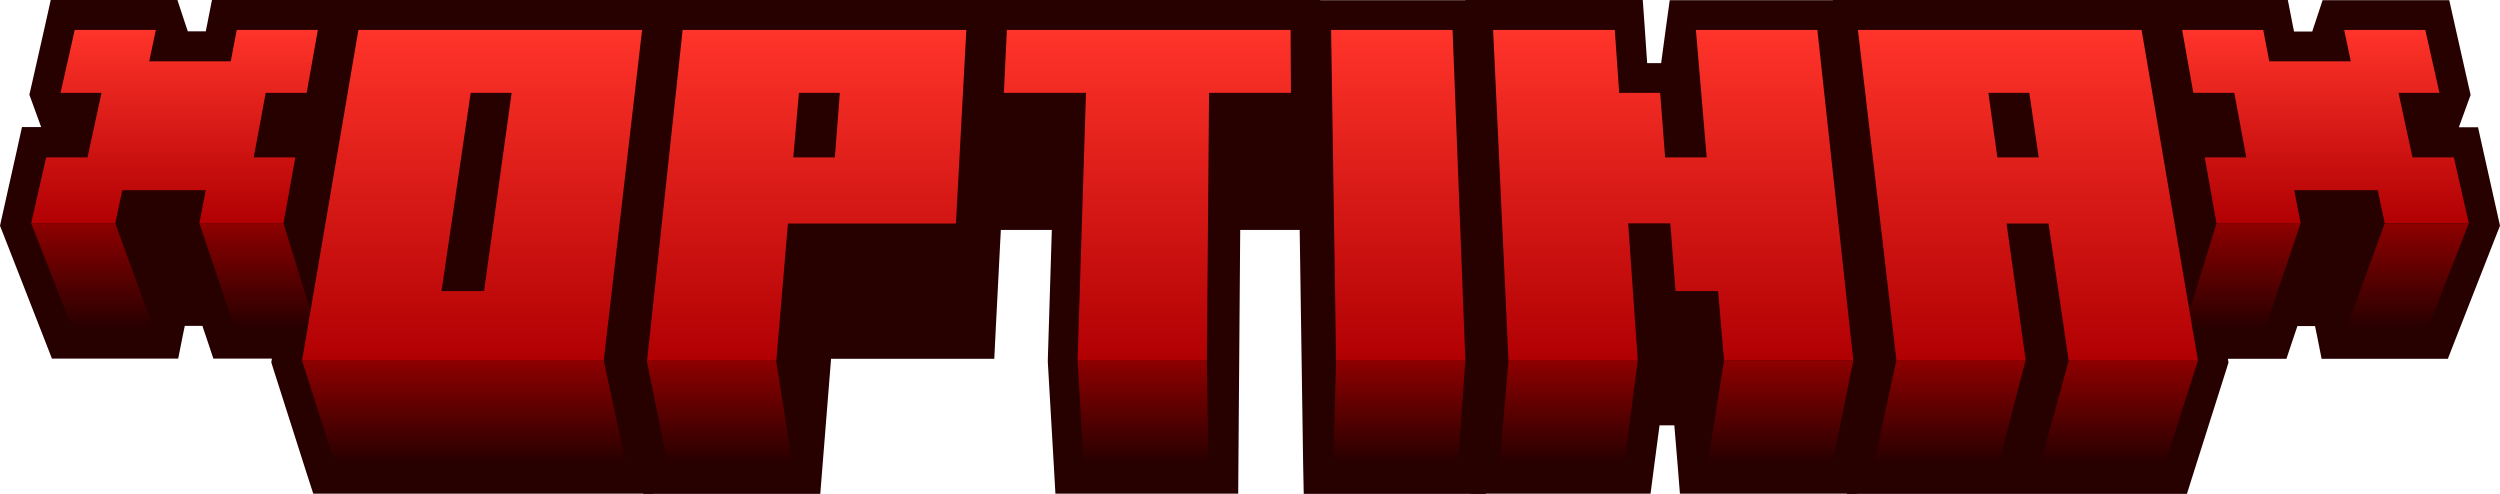
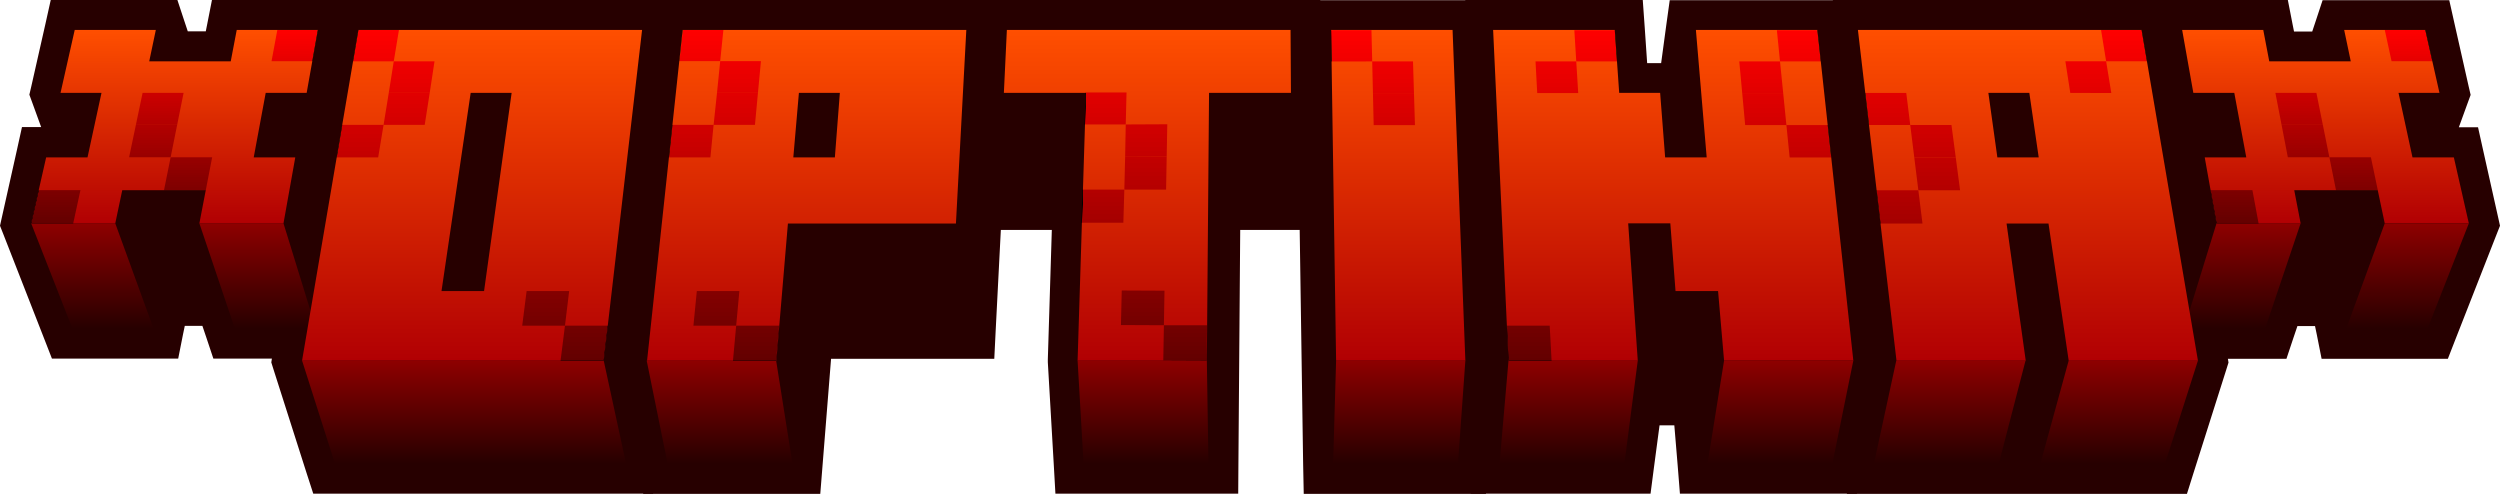
- <svg xmlns="http://www.w3.org/2000/svg" version="1.1" id="Layer_1" x="0px" y="0px" viewBox="0 0 1251.4 247.2" style="enable-background:new 0 0 1251.4 247.2;" xml:space="preserve">
-   <style type="text/css">
- 	.st0{fill:#270000;}
- 	.st1{fill:url(#SVGID_1_);}
- 	.st2{fill:url(#SVGID_00000018928488827929243230000005244498584126884523_);}
- 	.st3{fill:url(#SVGID_00000041266091809251078770000016375297489069024918_);}
- 	.st4{fill:url(#SVGID_00000136388046494576672110000013414799500107000742_);}
- 	.st5{fill:url(#SVGID_00000153669328949377278670000008505220253596795542_);}
- 	.st6{fill:url(#SVGID_00000045610987593421785030000002802650781593402812_);}
- 	.st7{fill:url(#SVGID_00000165213277744215647540000006104306633839793536_);}
- 	.st8{fill:url(#SVGID_00000169529865908907821350000009072999447327787141_);}
- 	.st9{fill:url(#SVGID_00000086657796637743728560000008266287082184351658_);}
- 	.st10{fill:url(#SVGID_00000156565917595105547600000010509926197913065870_);}
- 	.st11{fill:url(#SVGID_00000037691385992068257810000000158200991109285807_);}
- 	.st12{fill:url(#SVGID_00000174598311528820323410000009106710826285218725_);}
- 	.st13{fill:url(#SVGID_00000093176442774385963100000008589090059006871484_);}
- 	.st14{fill:url(#SVGID_00000029767107608840395460000006370741216298597023_);}
- 	.st15{fill:url(#SVGID_00000148661922992881341490000000316063774313007292_);}
- 	.st16{fill:url(#SVGID_00000121271978251514243290000017973355981900343185_);}
- 	.st17{fill:url(#SVGID_00000156577121663205000670000014385900949314483625_);}
- 	.st18{fill:url(#SVGID_00000026144572694308891390000007261675362677824386_);}
- 	.st19{fill:url(#SVGID_00000080927934288316286580000011783963360151941806_);}
- 	.st20{fill:url(#SVGID_00000032650783084210866260000005670240576085350834_);}
- </style>
-   <g id="Layer_1_00000016052017579924397270000016775437385908326557_">
-     <g id="OptiNa_Outlines">
-       <g>
-         <polygon class="st0" points="162.2,239.7 143.5,181 145,172.1 112.2,172.1 106.7,155.7 86.3,155.7 83.1,172.1 31.2,172.1      7.8,112.4 17.1,71.3 31.4,71.3 22.5,47 31.4,7.5 83.4,7.5 88.6,23.2 109.3,23.2 112.3,7.5 164.8,7.5 169.9,25.8 173.1,7.5      327.6,7.5 338.9,68.8 320.1,239.7    " />
-         <path class="st0" d="M321.4,15l10,54.1l-18,163H167.6l-16.5-51.6l2.7-15.9h-36.3l-5.5-16.4H80.2L77,164.6H36.3l-20.6-52.8     l7.4-33.1h19.1L30.3,46.5L37.4,15H78l5.2,15.7h32.4l3-15.7h40.6l12.6,44.9l7.6-44.9H321.4 M333.9,0H106.1l-2.4,12.2l-0.7,3.5h-9     l-1.8-5.4L88.8,0H25.4l-2.6,11.7l-7.1,31.4l-1,4.3l1.5,4.1l4.4,12.1H11L8.4,75.4L1,108.5L0,113l1.7,4.3L22.3,170l3.7,9.5h63.2     l2.4-12.1l0.9-4.3h8.8l2.1,6.2l3.4,10.2h29.3l-0.3,1.9l1.1,3.5l16.5,51.7l3.4,10.5h170.1l1.5-13.4l18-163l0.2-2.2l-0.4-2.2     l-10-54.1L333.9,0L333.9,0z" />
-         <polygon class="st0" points="535.3,239.7 531.9,180.6 534.2,107.7 499.6,107.7 495,46.6 496.8,7.5 653.4,7.5 653.7,46.6      653,107.7 613.3,107.7 612.3,239.7    " />
-         <path class="st0" d="M646,15l0.2,31.5l-0.6,53.7h-39.7l-1,132h-62.5l-3-51.7l2.5-80.3h-35.3l-4.1-53.7L504,15H646 M660.9,0H489.7     L489,14.3l-1.5,31.5v0.9l0.1,0.9l4,53.7l1.1,13.8h33.8l-2,64.8v0.7v0.7l3,51.7l0.8,14.1h91.5l0.1-14.9l0.9-117.1h39.6l0.2-14.8     l0.7-53.7v-0.3L661,14.9L660.9,0L660.9,0z" />
-         <polygon class="st0" points="847.8,239.7 845,205.5 824.4,205.5 824.3,204 819.7,239.7 743.5,239.7 735.9,69 740.5,7.5      815.3,7.5 817.5,39 837.9,39 838,39.5 842.3,7.5 916.4,7.5 935.2,180.8 923.3,239.7    " />
-         <path class="st0" d="M909.7,15l17.9,165.5l-10.5,51.7h-62.5L852,198h-20.6l-2.4-33.4h-10.2l1.1,15.9l-6.7,51.7h-62.5l-7.2-163     l4-54.1h60.9l2.2,31.5H831l2.5,32.3h8.8l-0.8-9.7l7.3-54.1L909.7,15 M923.2,0.1h-87.4l-1.8,13l-2.5,18.5h-7L823.3,14l-1-14h-88.8     l-1,13.9l-4,54.1l-0.1,0.9v0.9l7.2,163l0.6,14.3h90l1.7-13.1l2.8-21.1h7.4l1.7,20.4l1.1,13.8h88.6l2.4-12l10.5-51.7l0.5-2.3     l-0.2-2.3l-18-165.5L923.2,0.1L923.2,0.1z" />
-         <polygon class="st0" points="660,239.7 657.5,69.1 659,7.5 734.3,7.5 741,180.6 736.8,239.7    " />
-         <path class="st0" d="M727.1,15l6.5,165.5l-3.8,51.7h-62.5l-2.4-163l1.3-54.1L727.1,15 M741.6,0.1h-90l-0.4,14.6l-1.3,54.1v0.6     l2.4,163l0.3,14.8h91.2l1-13.9l3.7-51.7l0.1-0.8V180l-6.4-165.5L741.6,0.1L741.6,0.1z" />
-         <polygon class="st0" points="328.1,239.7 316.2,180.8 335,7.5 490.6,7.5 495.9,69 490.6,172.1 409,172.1 403.6,239.7    " />
-         <path class="st0" d="M483.7,15l4.6,54.1l-4.9,95.5h-81.3l-5.5,67.6h-62.5l-10.5-51.7L341.7,15H483.7 M497.5,0H328.2l-1.5,13.4     l-17.9,165.5l-0.2,2.3l0.5,2.3l10.5,51.7l2.4,12h88.6l1.1-13.8l4.3-53.8h81.7l0.7-14.2l4.9-95.5v-1l-0.1-1l-4.6-54.1L497.5,0     L497.5,0z" />
-         <polygon class="st0" points="1014.8,239.7 1011.8,218.4 1006.2,239.7 931.3,239.7 912.5,68.8 923.8,7.5 1078.3,7.5 1081.4,25.8      1086.6,7.5 1139.1,7.5 1142.1,23.2 1162.8,23.2 1168,7.5 1220,7.5 1228.9,47 1220,71.3 1234.3,71.3 1243.6,112.4 1220.2,172.1      1168.3,172.1 1165,155.7 1144.7,155.7 1139.2,172.1 1106.4,172.1 1107.9,181 1089.2,239.7    " />
-         <path class="st0" d="M1214,15l7.1,31.5l-11.8,32.3h19.1l7.4,33.1l-20.7,52.8h-40.7l-3.2-16.4h-31.9l-5.5,16.4h-36.3l2.7,15.9     l-16.4,51.7h-62.5l-9.4-67.5h-0.2l2.2,15.9l-13.5,51.7H938l-18-163l10-54.1h142l7.6,44.9l12.7-44.9h40.6l3,15.7h32.4l5.2-15.7     L1214,15 M1226,0.1h-63.4l-3.4,10.3l-1.8,5.4h-9.1l-0.7-3.5L1145.2,0H917.5l-2.3,12.3l-10,54.1l-0.4,2.2l0.2,2.2l18,163l1.5,13.4     h170.2l3.3-10.5l16.4-51.7l1.1-3.5l-0.3-1.9h29.3l3.4-10.2l2.1-6.2h8.8l0.9,4.3l2.4,12.1h63.2l3.7-9.5l20.7-52.8l1.7-4.3l-1-4.5     l-7.4-33.1l-2.6-11.7h-9.6l4.4-12.1l1.5-4.1l-1-4.3l-7.1-31.5L1226,0.1L1226,0.1z" />
+ <svg xmlns="http://www.w3.org/2000/svg" xmlns:xlink="http://www.w3.org/1999/xlink" viewBox="0 0 1251.4 247.2">
+   <defs>
+     <style>.cls-1{isolation:isolate;}.cls-2{fill:#270000;}.cls-3{fill:url(#linear-gradient);}.cls-4{fill:url(#linear-gradient-2);}.cls-5{fill:url(#linear-gradient-3);}.cls-6{fill:url(#linear-gradient-4);}.cls-7{fill:url(#linear-gradient-5);}.cls-8{fill:url(#linear-gradient-6);}.cls-9{fill:url(#linear-gradient-7);}.cls-10{fill:url(#linear-gradient-8);}.cls-11{fill:url(#linear-gradient-9);}.cls-12{fill:url(#linear-gradient-10);}.cls-13{fill:url(#linear-gradient-11);}.cls-14{fill:url(#linear-gradient-12);}.cls-15{fill:url(#linear-gradient-13);}.cls-16{fill:url(#linear-gradient-14);}.cls-17{fill:url(#linear-gradient-15);}.cls-18{fill:url(#linear-gradient-16);}.cls-19{fill:url(#linear-gradient-17);}.cls-20{fill:url(#linear-gradient-18);}.cls-21{fill:url(#linear-gradient-19);}.cls-22{fill:url(#linear-gradient-20);}.cls-23{mix-blend-mode:overlay;}.cls-24{fill:none;}</style>
+     <linearGradient id="linear-gradient" x1="46.25" y1="1824.6" x2="46.25" y2="1771.8" gradientTransform="translate(0 -1660)" gradientUnits="userSpaceOnUse">
+       <stop offset="0" stop-color="#270000" />
+       <stop offset="1" stop-color="#8e0000" />
+     </linearGradient>
+     <linearGradient id="linear-gradient-2" x1="129" y1="1824.6" x2="129" y2="1771.8" xlink:href="#linear-gradient" />
+     <linearGradient id="linear-gradient-3" x1="87.35" y1="1771.8" x2="87.35" y2="1675" gradientTransform="translate(0 -1660)" gradientUnits="userSpaceOnUse">
+       <stop offset="0" stop-color="#b10003" />
+       <stop offset="1" stop-color="#ff4f00" />
+     </linearGradient>
+     <linearGradient id="linear-gradient-4" x1="232.3" y1="1892.2" x2="232.3" y2="1840.5" xlink:href="#linear-gradient" />
+     <linearGradient id="linear-gradient-5" x1="476.71" y1="2232.32" x2="476.71" y2="2066.82" gradientTransform="translate(-240.41 -2051.82)" xlink:href="#linear-gradient-3" />
+     <linearGradient id="linear-gradient-6" x1="360.2" y1="1892.2" x2="360.2" y2="1840.5" xlink:href="#linear-gradient" />
+     <linearGradient id="linear-gradient-7" x1="644.21" y1="2232.32" x2="644.21" y2="2066.82" gradientTransform="translate(-240.41 -2051.82)" xlink:href="#linear-gradient-3" />
+     <linearGradient id="linear-gradient-8" x1="1122.4" y1="1824.6" x2="1122.4" y2="1771.8" xlink:href="#linear-gradient" />
+     <linearGradient id="linear-gradient-9" x1="1164.05" y1="1771.8" x2="1164.05" xlink:href="#linear-gradient-3" />
+     <linearGradient id="linear-gradient-10" x1="1205.1" y1="1824.6" x2="1205.1" y2="1771.8" xlink:href="#linear-gradient" />
+     <linearGradient id="linear-gradient-11" x1="975.95" y1="1892.2" x2="975.95" y2="1840.5" xlink:href="#linear-gradient" />
+     <linearGradient id="linear-gradient-12" x1="1060.75" y1="1892.2" x2="1060.75" y2="1840.5" xlink:href="#linear-gradient" />
+     <linearGradient id="linear-gradient-13" x1="1255.51" y1="2232.32" x2="1255.51" y2="2066.82" gradientTransform="translate(-240.41 -2051.82)" xlink:href="#linear-gradient-3" />
+     <linearGradient id="linear-gradient-14" x1="785.2" y1="1892.2" x2="785.2" y2="1840.5" xlink:href="#linear-gradient" />
+     <linearGradient id="linear-gradient-15" x1="837.55" y1="1840.5" x2="837.55" xlink:href="#linear-gradient-3" />
+     <linearGradient id="linear-gradient-16" x1="891.2" y1="1892.2" x2="891.2" y2="1840.5" xlink:href="#linear-gradient" />
+     <linearGradient id="linear-gradient-17" x1="700.4" y1="1892.2" x2="700.4" y2="1840.5" xlink:href="#linear-gradient" />
+     <linearGradient id="linear-gradient-18" x1="699.9" y1="1840.5" x2="699.9" xlink:href="#linear-gradient-3" />
+     <linearGradient id="linear-gradient-19" x1="572.15" y1="1892.2" x2="572.15" y2="1840.5" xlink:href="#linear-gradient" />
+     <linearGradient id="linear-gradient-20" x1="574.35" y1="1840.5" x2="574.35" xlink:href="#linear-gradient-3" />
+   </defs>
+   <g class="cls-1">
+     <g id="Layer_1" data-name="Layer 1">
+       <g id="OptiNa">
+         <g id="Layer_1-2" data-name="Layer 1">
+           <g id="OptiNa_Outlines" data-name="OptiNa Outlines">
+             <polygon class="cls-2" points="162.2 239.7 143.5 181 145 172.1 112.2 172.1 106.7 155.7 86.3 155.7 83.1 172.1 31.2 172.1 7.8 112.4 17.1 71.3 31.4 71.3 22.5 47 31.4 7.5 83.4 7.5 88.6 23.2 109.3 23.2 112.3 7.5 164.8 7.5 169.9 25.8 173.1 7.5 327.6 7.5 338.9 68.8 320.1 239.7 162.2 239.7" />
+             <path class="cls-2" d="M321.4,15l10,54.1-18,163H167.6l-16.5-51.6,2.7-15.9H117.5L112,148.2H80.2L77,164.6H36.3L15.7,111.8l7.4-33.1H42.2L30.3,46.5,37.4,15H78l5.2,15.7h32.4l3-15.7h40.6l12.6,44.9L179.4,15h142M333.9,0H106.1l-2.4,12.2-.7,3.5H94l-1.8-5.4L88.8,0H25.4L22.8,11.7,15.7,43.1l-1,4.3,1.5,4.1,4.4,12.1H11L8.4,75.4,1,108.5,0,113l1.7,4.3L22.3,170l3.7,9.5H89.2l2.4-12.1.9-4.3h8.8l2.1,6.2,3.4,10.2h29.3l-.3,1.9,1.1,3.5,16.5,51.7,3.4,10.5H326.9l1.5-13.4,18-163,.2-2.2-.4-2.2-10-54.1L333.9,0Z" />
+             <polygon class="cls-2" points="535.3 239.7 531.9 180.6 534.2 107.7 499.6 107.7 495 46.6 496.8 7.5 653.4 7.5 653.7 46.6 653 107.7 613.3 107.7 612.3 239.7 535.3 239.7" />
+             <path class="cls-2" d="M646,15l.2,31.5-.6,53.7H605.9l-1,132H542.4l-3-51.7,2.5-80.3H506.6l-4.1-53.7L504,15H646M660.9,0H489.7L489,14.3l-1.5,31.5v.9l.1.9,4,53.7,1.1,13.8h33.8l-2,64.8v1.4l3,51.7.8,14.1h91.5l.1-14.9.9-117.1h39.6l.2-14.8.7-53.7v-.3L661,14.9,660.9,0Z" />
+             <polygon class="cls-2" points="847.8 239.7 845 205.5 824.4 205.5 824.3 204 819.7 239.7 743.5 239.7 735.9 69 740.5 7.5 815.3 7.5 817.5 39 837.9 39 838 39.5 842.3 7.5 916.4 7.5 935.2 180.8 923.3 239.7 847.8 239.7" />
+             <path class="cls-2" d="M909.7,15l17.9,165.5-10.5,51.7H854.6L852,198H831.4L829,164.6H818.8l1.1,15.9-6.7,51.7H750.7l-7.2-163,4-54.1h60.9l2.2,31.5H831l2.5,32.3h8.8l-.8-9.7,7.3-54.1,60.9-.1M923.2.1H835.8l-1.8,13-2.5,18.5h-7L823.3,14l-1-14H733.5l-1,13.9-4,54.1-.1.9v.9l7.2,163,.6,14.3h90l1.7-13.1,2.8-21.1h7.4l1.7,20.4,1.1,13.8h88.6l2.4-12,10.5-51.7.5-2.3-.2-2.3-18-165.5L923.2.1Z" />
+             <polygon class="cls-2" points="660 239.7 657.5 69.1 659 7.5 734.3 7.5 741 180.6 736.8 239.7 660 239.7" />
+             <path class="cls-2" d="M727.1,15l6.5,165.5-3.8,51.7H667.3l-2.4-163,1.3-54.1,60.9-.1M741.6.1h-90l-.4,14.6-1.3,54.1v.6l2.4,163,.3,14.8h91.2l1-13.9,3.7-51.7.1-.8V180L742.2,14.5,741.6.1Z" />
+             <polygon class="cls-2" points="328.1 239.7 316.2 180.8 335 7.5 490.6 7.5 495.9 69 490.6 172.1 409 172.1 403.6 239.7 328.1 239.7" />
+             <path class="cls-2" d="M483.7,15l4.6,54.1-4.9,95.5H402.1l-5.5,67.6H334.1l-10.5-51.7L341.7,15h142M497.5,0H328.2l-1.5,13.4L308.8,178.9l-.2,2.3.5,2.3,10.5,51.7,2.4,12h88.6l1.1-13.8,4.3-53.8h81.7l.7-14.2,4.9-95.5v-1l-.1-1-4.6-54.1L497.5,0Z" />
+             <polygon class="cls-2" points="1014.8 239.7 1011.8 218.4 1006.2 239.7 931.3 239.7 912.5 68.8 923.8 7.5 1078.3 7.5 1081.4 25.8 1086.6 7.5 1139.1 7.5 1142.1 23.2 1162.8 23.2 1168 7.5 1220 7.5 1228.9 47 1220 71.3 1234.3 71.3 1243.6 112.4 1220.2 172.1 1168.3 172.1 1165 155.7 1144.7 155.7 1139.2 172.1 1106.4 172.1 1107.9 181 1089.2 239.7 1014.8 239.7" />
+             <path class="cls-2" d="M1214,15l7.1,31.5-11.8,32.3h19.1l7.4,33.1-20.7,52.8h-40.7l-3.2-16.4h-31.9l-5.5,16.4h-36.3l2.7,15.9-16.4,51.7h-62.5l-9.4-67.5h-.2l2.2,15.9-13.5,51.7H938l-18-163,10-54.1h142l7.6,44.9,12.7-44.9h40.6l3,15.7h32.4l5.2-15.7L1214,15M1226,.1h-63.4l-3.4,10.3-1.8,5.4h-9.1l-.7-3.5L1145.2,0H917.5l-2.3,12.3-10,54.1-.4,2.2.2,2.2,18,163,1.5,13.4h170.2l3.3-10.5,16.4-51.7,1.1-3.5-.3-1.9h29.3l3.4-10.2,2.1-6.2h8.8l.9,4.3,2.4,12.1h63.2l3.7-9.5,20.7-52.8,1.7-4.3-1-4.5L1243,75.4l-2.6-11.7h-9.6l4.4-12.1,1.5-4.1-1-4.3-7.1-31.5L1226,.1Z" />
+           </g>
+           <g id="OptiNa-2" data-name="OptiNa">
+             <polygon class="cls-3" points="57.7 111.8 76.9 164.6 36.3 164.6 15.6 111.8 57.7 111.8" />
+             <polygon class="cls-4" points="141.9 111.8 158.2 164.6 117.6 164.6 99.8 111.8 141.9 111.8" />
+             <polygon class="cls-5" points="159.1 15 153.5 46.5 133 46.5 127 78.8 147.8 78.8 141.9 111.8 99.8 111.8 103 95.2 61.2 95.2 57.7 111.8 15.6 111.8 23.1 78.8 43.8 78.8 50.8 46.5 30.3 46.5 37.4 15 78 15 74.7 30.7 115.5 30.7 118.5 15 159.1 15" />
+             <polygon class="cls-6" points="302.2 180.5 313.4 232.2 167.7 232.2 151.2 180.5 302.2 180.5" />
+             <path class="cls-7" d="M179.4,15h142L302.2,180.5h-151Zm62.9,130.7,13.8-99.2H235.6L221,145.7h21.3" />
+             <polygon class="cls-8" points="388.5 180.5 396.7 232.2 334.2 232.2 323.7 180.5 388.5 180.5" />
+             <path class="cls-9" d="M341.7,15h142l-5.2,96.9H394.4l-5.8,68.6H323.9Zm76.2,63.8,2.5-32.3H399.9l-2.8,32.3h20.8" />
+             <polygon class="cls-10" points="1151.6 111.8 1133.8 164.6 1093.2 164.6 1109.5 111.8 1151.6 111.8" />
+             <polygon class="cls-11" points="1214 15 1221.1 46.5 1200.6 46.5 1207.6 78.8 1228.3 78.8 1235.8 111.8 1193.7 111.8 1190.2 95.2 1148.4 95.2 1151.6 111.8 1109.5 111.8 1103.6 78.8 1124.4 78.8 1118.4 46.5 1097.9 46.5 1092.3 15 1132.9 15 1135.9 30.7 1176.7 30.7 1173.4 15 1214 15" />
+             <polygon class="cls-12" points="1235.8 111.8 1215.1 164.6 1174.4 164.6 1193.7 111.8 1235.8 111.8" />
+             <polygon class="cls-13" points="1013.9 180.5 1000.5 232.2 938 232.2 949.2 180.5 1013.9 180.5" />
+             <polygon class="cls-14" points="1100.2 180.5 1083.7 232.2 1021.3 232.2 1035.5 180.5 1100.2 180.5" />
+             <path class="cls-15" d="M930,15h142l28.2,165.5h-64.7l-10.1-68.6h-21l9.6,68.6H949.3Zm90.5,63.8-4.7-32.3H995.3l4.5,32.3h20.7" />
+             <polygon class="cls-16" points="819.8 180.5 813.1 232.2 750.6 232.2 755.1 180.5 819.8 180.5" />
+             <polygon class="cls-17" points="909.7 15 927.7 180.5 863 180.5 860 145.7 838.7 145.7 836.1 111.8 815 111.8 819.8 180.5 755.1 180.5 747.4 15 808.3 15 810.5 46.5 831 46.5 833.5 78.8 854.3 78.8 848.9 15 909.7 15" />
+             <polygon class="cls-18" points="927.7 180.5 917.2 232.2 854.7 232.2 863 180.5 927.7 180.5" />
+             <polygon class="cls-19" points="733.5 180.5 729.8 232.2 667.3 232.2 668.8 180.5 733.5 180.5" />
+             <polygon class="cls-20" points="727.1 15 733.5 180.5 668.8 180.5 666.3 15 727.1 15" />
+             <polygon class="cls-21" points="604.1 180.5 604.9 232.2 542.4 232.2 539.4 180.5 604.1 180.5" />
+             <polygon class="cls-22" points="646 15 646.2 46.5 605.2 46.5 604.1 180.5 539.4 180.5 543.6 46.5 502.5 46.5 504 15 646 15" />
+           </g>
+         </g>
      </g>
-     </g>
-     <g id="OptiNa">
-       <g>
-         <linearGradient id="SVGID_1_" gradientUnits="userSpaceOnUse" x1="46.25" y1="994.6" x2="46.25" y2="941.8" gradientTransform="matrix(1 0 0 1 0 -830)">
-           <stop offset="0" style="stop-color:#270000" />
-           <stop offset="1" style="stop-color:#8E0000" />
-         </linearGradient>
-         <polygon class="st1" points="57.7,111.8 76.9,164.6 36.3,164.6 15.6,111.8    " />
-         <linearGradient id="SVGID_00000041990828524163015890000007444730531548055221_" gradientUnits="userSpaceOnUse" x1="129" y1="994.6" x2="129" y2="941.8" gradientTransform="matrix(1 0 0 1 0 -830)">
-           <stop offset="0" style="stop-color:#270000" />
-           <stop offset="1" style="stop-color:#8E0000" />
-         </linearGradient>
-         <polygon style="fill:url(#SVGID_00000041990828524163015890000007444730531548055221_);" points="141.9,111.8 158.2,164.6      117.6,164.6 99.8,111.8    " />
-         <linearGradient id="SVGID_00000081632456088394190930000001922701718537873831_" gradientUnits="userSpaceOnUse" x1="87.35" y1="941.8" x2="87.35" y2="845" gradientTransform="matrix(1 0 0 1 0 -830)">
-           <stop offset="0" style="stop-color:#B10003" />
-           <stop offset="1" style="stop-color:#FF342A" />
-         </linearGradient>
-         <polygon style="fill:url(#SVGID_00000081632456088394190930000001922701718537873831_);" points="159.1,15 153.5,46.5 133,46.5      127,78.8 147.8,78.8 141.9,111.8 99.8,111.8 103,95.2 61.2,95.2 57.7,111.8 15.6,111.8 23.1,78.8 43.8,78.8 50.8,46.5 30.3,46.5      37.4,15 78,15 74.7,30.7 115.5,30.7 118.5,15    " />
+       <g id="O_Texture" data-name="O Texture" class="cls-23">
+         <polygon points="304.2 163 302.2 180.5 280.6 180.5 282.8 163 304.2 163" />
+         <polygon points="284.9 145.7 282.8 163 261.4 163 263.6 145.7 284.9 145.7" />
+         <polygon points="217.5 30.7 215.1 46.5 194.6 46.5 197.1 30.7 217.5 30.7" />
+         <polygon points="215.1 46.5 212.6 62.5 192 62.5 194.6 46.5 215.1 46.5" />
+         <polygon points="199.7 15 197.1 30.7 176.7 30.7 179.4 15 199.7 15" />
+         <polygon points="192 62.5 189.3 78.8 168.5 78.8 171.3 62.5 192 62.5" />
      </g>
-       <g>
-         <linearGradient id="SVGID_00000018221538399570279910000004085935503313158805_" gradientUnits="userSpaceOnUse" x1="232.3" y1="1062.2" x2="232.3" y2="1010.5" gradientTransform="matrix(1 0 0 1 0 -830)">
-           <stop offset="0" style="stop-color:#270000" />
-           <stop offset="1" style="stop-color:#8E0000" />
-         </linearGradient>
-         <polygon style="fill:url(#SVGID_00000018221538399570279910000004085935503313158805_);" points="302.2,180.5 313.4,232.2      167.7,232.2 151.2,180.5    " />
-         <linearGradient id="SVGID_00000020400027356297906780000007782475150597454218_" gradientUnits="userSpaceOnUse" x1="476.71" y1="1402.32" x2="476.71" y2="1236.82" gradientTransform="matrix(1 0 0 1 -240.41 -1221.82)">
-           <stop offset="0" style="stop-color:#B10003" />
-           <stop offset="1" style="stop-color:#FF342A" />
-         </linearGradient>
-         <path style="fill:url(#SVGID_00000020400027356297906780000007782475150597454218_);" d="M179.4,15h142l-19.2,165.5h-151     L179.4,15z M242.3,145.7l13.8-99.2h-20.5L221,145.7H242.3" />
+       <g id="P_Texture" data-name="P Texture" class="cls-23">
+         <polygon points="390 163 388.5 180.5 366.9 180.5 368.5 163 390 163" />
+         <polygon points="370.1 145.7 368.5 163 347.1 163 348.8 145.7 370.1 145.7" />
+         <polygon points="357.2 62.5 355.6 78.8 334.8 78.8 336.6 62.5 357.2 62.5" />
+         <polygon points="379.4 46.5 377.9 62.5 357.2 62.5 358.9 46.5 379.4 46.5" />
+         <polygon points="380.9 30.6 379.4 46.5 358.9 46.5 360.5 30.6 380.9 30.6" />
+         <polygon points="362.1 15 360.5 30.6 340.1 30.6 341.8 15 362.1 15" />
      </g>
-       <g>
-         <linearGradient id="SVGID_00000160895235883753966500000006613503560042276496_" gradientUnits="userSpaceOnUse" x1="360.2" y1="1062.2" x2="360.2" y2="1010.5" gradientTransform="matrix(1 0 0 1 0 -830)">
-           <stop offset="0" style="stop-color:#270000" />
-           <stop offset="1" style="stop-color:#8E0000" />
-         </linearGradient>
-         <polygon style="fill:url(#SVGID_00000160895235883753966500000006613503560042276496_);" points="388.5,180.5 396.7,232.2      334.2,232.2 323.7,180.5    " />
-         <linearGradient id="SVGID_00000070824219183614768510000003446446518760185759_" gradientUnits="userSpaceOnUse" x1="644.21" y1="1402.32" x2="644.21" y2="1236.82" gradientTransform="matrix(1 0 0 1 -240.41 -1221.82)">
-           <stop offset="0" style="stop-color:#B10003" />
-           <stop offset="1" style="stop-color:#FF342A" />
-         </linearGradient>
-         <path style="fill:url(#SVGID_00000070824219183614768510000003446446518760185759_);" d="M341.7,15h142l-5.2,96.9h-84.1     l-5.8,68.6h-64.7L341.7,15z M417.9,78.8l2.5-32.3h-20.5l-2.8,32.3H417.9" />
+       <g id="T_Texture" data-name="T Texture" class="cls-23">
+         <polygon points="582.6 162.8 604.2 162.8 604 180.4 582.3 180.3 582.6 162.8" />
+         <polygon points="584 78.4 563.2 78.5 563.5 62.3 584.3 62.2 584 78.4" />
+         <polygon points="583.7 94.9 562.8 94.9 563.2 78.5 584 78.4 583.7 94.9" />
+         <polygon points="561.1 162.7 561.5 145.4 582.9 145.5 582.6 162.8 561.1 162.7" />
+         <polygon points="563.5 62.3 542.9 62.3 543.4 46.3 563.9 46.3 563.5 62.3" />
+         <polygon points="541.3 111.5 541.8 94.9 562.8 94.9 562.3 111.5 541.3 111.5" />
      </g>
-       <g>
-         <linearGradient id="SVGID_00000112604523082980791730000018089289816171358383_" gradientUnits="userSpaceOnUse" x1="1122.4" y1="994.6" x2="1122.4" y2="941.8" gradientTransform="matrix(1 0 0 1 0 -830)">
-           <stop offset="0" style="stop-color:#270000" />
-           <stop offset="1" style="stop-color:#8E0000" />
-         </linearGradient>
-         <polygon style="fill:url(#SVGID_00000112604523082980791730000018089289816171358383_);" points="1151.6,111.8 1133.8,164.6      1093.2,164.6 1109.5,111.8    " />
-         <linearGradient id="SVGID_00000002375459992462037830000018226519208642921885_" gradientUnits="userSpaceOnUse" x1="1164.05" y1="941.8" x2="1164.05" y2="845" gradientTransform="matrix(1 0 0 1 0 -830)">
-           <stop offset="0" style="stop-color:#B10003" />
-           <stop offset="1" style="stop-color:#FF342A" />
-         </linearGradient>
-         <polygon style="fill:url(#SVGID_00000002375459992462037830000018226519208642921885_);" points="1214,15 1221.1,46.5      1200.6,46.5 1207.6,78.8 1228.3,78.8 1235.8,111.8 1193.7,111.8 1190.2,95.2 1148.4,95.2 1151.6,111.8 1109.5,111.8 1103.6,78.8      1124.4,78.8 1118.4,46.5 1097.9,46.5 1092.3,15 1132.9,15 1135.9,30.7 1176.7,30.7 1173.4,15    " />
-         <linearGradient id="SVGID_00000125560784039907499670000000581999830311134370_" gradientUnits="userSpaceOnUse" x1="1205.1" y1="994.6" x2="1205.1" y2="941.8" gradientTransform="matrix(1 0 0 1 0 -830)">
-           <stop offset="0" style="stop-color:#270000" />
-           <stop offset="1" style="stop-color:#8E0000" />
-         </linearGradient>
-         <polygon style="fill:url(#SVGID_00000125560784039907499670000000581999830311134370_);" points="1235.8,111.8 1215.1,164.6      1174.4,164.6 1193.7,111.8    " />
+       <g id="I_Texture" data-name="I Texture">
+         <g class="cls-23">
+           <polygon points="707.78 46.59 708.27 62.63 687.61 62.64 687.24 46.6 707.78 46.59" />
+           <polygon points="707.29 30.74 707.78 46.59 687.24 46.6 686.87 30.75 707.29 30.74" />
+           <polygon points="686.5 15.09 686.87 30.75 666.45 30.76 666.2 15.1 686.5 15.09" />
+         </g>
+         <polygon class="cls-24" points="747.4 15 909.71 15.09 927.6 180.5 755.1 180.5 747.4 15" />
+         <line class="cls-24" x1="754.29" y1="163.02" x2="925.71" y2="163.03" />
+         <line class="cls-24" x1="753.48" y1="145.76" x2="923.84" y2="145.78" />
+         <line class="cls-24" x1="752.69" y1="128.71" x2="922" y2="128.74" />
+         <line class="cls-24" x1="751.91" y1="111.86" x2="920.18" y2="111.9" />
+         <line class="cls-24" x1="751.13" y1="95.23" x2="918.38" y2="95.28" />
+         <line class="cls-24" x1="750.37" y1="78.79" x2="916.61" y2="78.85" />
+         <line class="cls-24" x1="749.61" y1="62.56" x2="914.85" y2="62.62" />
+         <line class="cls-24" x1="748.87" y1="46.52" x2="913.12" y2="46.59" />
+         <line class="cls-24" x1="748.13" y1="30.66" x2="911.4" y2="30.74" />
+         <line class="cls-24" x1="889.43" y1="15.08" x2="906.05" y2="180.5" />
+         <line class="cls-24" x1="869.15" y1="15.07" x2="884.49" y2="180.5" />
+         <line class="cls-24" x1="848.86" y1="15.06" x2="862.94" y2="180.5" />
+         <line class="cls-24" x1="828.58" y1="15.04" x2="841.37" y2="180.5" />
+         <line class="cls-24" x1="808.29" y1="15.03" x2="819.81" y2="180.5" />
+         <line class="cls-24" x1="787.99" y1="15.02" x2="798.24" y2="180.5" />
+         <line class="cls-24" x1="767.7" y1="15.01" x2="776.67" y2="180.5" />
      </g>
-       <g>
-         <linearGradient id="SVGID_00000152237797675401192260000014662234847772719754_" gradientUnits="userSpaceOnUse" x1="975.95" y1="1062.2" x2="975.95" y2="1010.5" gradientTransform="matrix(1 0 0 1 0 -830)">
-           <stop offset="0" style="stop-color:#270000" />
-           <stop offset="1" style="stop-color:#8E0000" />
-         </linearGradient>
-         <polygon style="fill:url(#SVGID_00000152237797675401192260000014662234847772719754_);" points="1013.9,180.5 1000.5,232.2      938,232.2 949.2,180.5    " />
-         <linearGradient id="SVGID_00000098939100579703843570000012523180006543796872_" gradientUnits="userSpaceOnUse" x1="1060.75" y1="1062.2" x2="1060.75" y2="1010.5" gradientTransform="matrix(1 0 0 1 0 -830)">
-           <stop offset="0" style="stop-color:#270000" />
-           <stop offset="1" style="stop-color:#8E0000" />
-         </linearGradient>
-         <polygon style="fill:url(#SVGID_00000098939100579703843570000012523180006543796872_);" points="1100.2,180.5 1083.7,232.2      1021.3,232.2 1035.5,180.5    " />
-         <linearGradient id="SVGID_00000142155805678058403890000016903218531716035237_" gradientUnits="userSpaceOnUse" x1="1255.51" y1="1402.32" x2="1255.51" y2="1236.82" gradientTransform="matrix(1 0 0 1 -240.41 -1221.82)">
-           <stop offset="0" style="stop-color:#B10003" />
-           <stop offset="1" style="stop-color:#FF342A" />
-         </linearGradient>
-         <path style="fill:url(#SVGID_00000142155805678058403890000016903218531716035237_);" d="M930,15h142l28.2,165.5h-64.7     l-10.1-68.6h-21l9.6,68.6h-64.7L930,15z M1020.5,78.8l-4.7-32.3h-20.5l4.5,32.3H1020.5" />
+       <g id="N_Texture" data-name="N Texture">
+         <g class="cls-23">
+           <polygon points="914.85 62.61 916.6 78.83 895.83 78.83 894.2 62.61 914.85 62.61" />
+           <polygon points="892.59 46.58 894.2 62.61 873.56 62.61 872.08 46.58 892.59 46.58" />
+           <polygon points="891 30.75 892.59 46.58 872.08 46.58 870.61 30.75 891 30.75" />
+           <polygon points="909.71 15.1 911.4 30.75 891 30.75 889.43 15.1 909.71 15.1" />
+           <polygon points="789.01 30.75 789.99 46.58 769.47 46.58 768.62 30.75 789.01 30.75" />
+           <polygon points="808.33 15.1 809.41 30.75 789.01 30.75 788.05 15.1 808.33 15.1" />
+           <polygon points="775.72 163.02 776.66 180.5 755.1 180.5 754.3 163.02 775.72 163.02" />
+         </g>
      </g>
-       <g>
-         <linearGradient id="SVGID_00000114760749515066085990000010700006749651300027_" gradientUnits="userSpaceOnUse" x1="785.2" y1="1062.2" x2="785.2" y2="1010.5" gradientTransform="matrix(1 0 0 1 0 -830)">
-           <stop offset="0" style="stop-color:#270000" />
-           <stop offset="1" style="stop-color:#8E0000" />
-         </linearGradient>
-         <polygon style="fill:url(#SVGID_00000114760749515066085990000010700006749651300027_);" points="819.8,180.5 813.1,232.2      750.6,232.2 755.1,180.5    " />
-         <linearGradient id="SVGID_00000132781688656907443620000012581402152550196633_" gradientUnits="userSpaceOnUse" x1="837.55" y1="1010.5" x2="837.55" y2="845" gradientTransform="matrix(1 0 0 1 0 -830)">
-           <stop offset="0" style="stop-color:#B10003" />
-           <stop offset="1" style="stop-color:#FF342A" />
-         </linearGradient>
-         <polygon style="fill:url(#SVGID_00000132781688656907443620000012581402152550196633_);" points="909.7,15 927.7,180.5      863,180.5 860,145.7 838.7,145.7 836.1,111.8 815,111.8 819.8,180.5 755.1,180.5 747.4,15 808.3,15 810.5,46.5 831,46.5      833.5,78.8 854.3,78.8 848.9,15    " />
-         <linearGradient id="SVGID_00000170261346657405850520000017092947299146287538_" gradientUnits="userSpaceOnUse" x1="891.2" y1="1062.2" x2="891.2" y2="1010.5" gradientTransform="matrix(1 0 0 1 0 -830)">
-           <stop offset="0" style="stop-color:#270000" />
-           <stop offset="1" style="stop-color:#8E0000" />
-         </linearGradient>
-         <polygon style="fill:url(#SVGID_00000170261346657405850520000017092947299146287538_);" points="927.7,180.5 917.2,232.2      854.7,232.2 863,180.5    " />
+       <g id="A_Texture" data-name="A Texture">
+         <g class="cls-23">
+           <polygon points="1072 15 1074.67 30.68 1054.25 30.68 1051.7 15 1072 15" />
+           <polygon points="1054.25 30.68 1056.83 46.54 1036.3 46.53 1033.84 30.68 1054.25 30.68" />
+           <polygon points="960.25 95.25 962.32 111.89 941.3 111.88 939.36 95.24 960.25 95.25" />
+           <polygon points="976.83 62.58 978.97 78.82 958.21 78.81 956.19 62.57 976.83 62.58" />
+           <polygon points="978.97 78.82 981.14 95.25 960.25 95.25 958.21 78.81 978.97 78.82" />
+           <polygon points="954.2 46.52 956.19 62.57 935.55 62.57 933.68 46.52 954.2 46.52" />
+         </g>
      </g>
-       <g>
-         <linearGradient id="SVGID_00000150812264491480381650000007776061229853204647_" gradientUnits="userSpaceOnUse" x1="700.4" y1="1062.2" x2="700.4" y2="1010.5" gradientTransform="matrix(1 0 0 1 0 -830)">
-           <stop offset="0" style="stop-color:#270000" />
-           <stop offset="1" style="stop-color:#8E0000" />
-         </linearGradient>
-         <polygon style="fill:url(#SVGID_00000150812264491480381650000007776061229853204647_);" points="733.5,180.5 729.8,232.2      667.3,232.2 668.8,180.5    " />
-         <linearGradient id="SVGID_00000041264031984309226520000009108151833371223691_" gradientUnits="userSpaceOnUse" x1="699.9" y1="1010.5" x2="699.9" y2="845" gradientTransform="matrix(1 0 0 1 0 -830)">
-           <stop offset="0" style="stop-color:#B10003" />
-           <stop offset="1" style="stop-color:#FF342A" />
-         </linearGradient>
-         <polygon style="fill:url(#SVGID_00000041264031984309226520000009108151833371223691_);" points="727.1,15 733.5,180.5      668.8,180.5 666.3,15    " />
+       <g id="Left_Ter" data-name="Left Ter" class="cls-23">
+         <polygon points="159.1 15 156.32 30.64 135.92 30.64 138.82 15 159.1 15" />
+         <polygon points="91.91 46.47 88.68 62.5 68.02 62.5 71.38 46.47 91.91 46.47" />
+         <polygon points="88.68 62.5 85.41 78.73 64.62 78.73 68.02 62.5 88.68 62.5" />
+         <polygon points="106.2 78.73 103.02 95.16 82.1 95.16 85.41 78.73 106.2 78.73" />
+         <polygon points="40.27 95.16 36.65 111.8 15.6 111.8 19.35 95.16 40.27 95.16" />
      </g>
-       <g>
-         <linearGradient id="SVGID_00000069355772412185043070000017269784410618669496_" gradientUnits="userSpaceOnUse" x1="572.15" y1="1062.2" x2="572.15" y2="1010.5" gradientTransform="matrix(1 0 0 1 0 -830)">
-           <stop offset="0" style="stop-color:#270000" />
-           <stop offset="1" style="stop-color:#8E0000" />
-         </linearGradient>
-         <polygon style="fill:url(#SVGID_00000069355772412185043070000017269784410618669496_);" points="604.1,180.5 604.9,232.2      542.4,232.2 539.4,180.5    " />
-         <linearGradient id="SVGID_00000085230967434798130240000001324721402467251637_" gradientUnits="userSpaceOnUse" x1="574.35" y1="1010.5" x2="574.35" y2="845" gradientTransform="matrix(1 0 0 1 0 -830)">
-           <stop offset="0" style="stop-color:#B10003" />
-           <stop offset="1" style="stop-color:#FF342A" />
-         </linearGradient>
-         <polygon style="fill:url(#SVGID_00000085230967434798130240000001324721402467251637_);" points="646,15 646.2,46.5 605.2,46.5      604.1,180.5 539.4,180.5 543.6,46.5 502.5,46.5 504,15    " />
+       <g id="Right_Ter" data-name="Right Ter" class="cls-23">
+         <polygon points="1214 15 1217.52 30.64 1197.12 30.64 1193.72 15 1214 15" />
+         <polygon points="1159.49 46.47 1162.72 62.5 1142.06 62.5 1138.96 46.47 1159.49 46.47" />
+         <polygon points="1162.72 62.5 1165.99 78.73 1145.2 78.73 1142.06 62.5 1162.72 62.5" />
+         <polygon points="1190.22 95.16 1169.3 95.16 1165.99 78.73 1186.78 78.73 1190.22 95.16" />
+         <polygon points="1127.46 95.16 1130.55 111.8 1109.5 111.8 1106.54 95.16 1127.46 95.16" />
      </g>
    </g>
  </g>
</svg>
